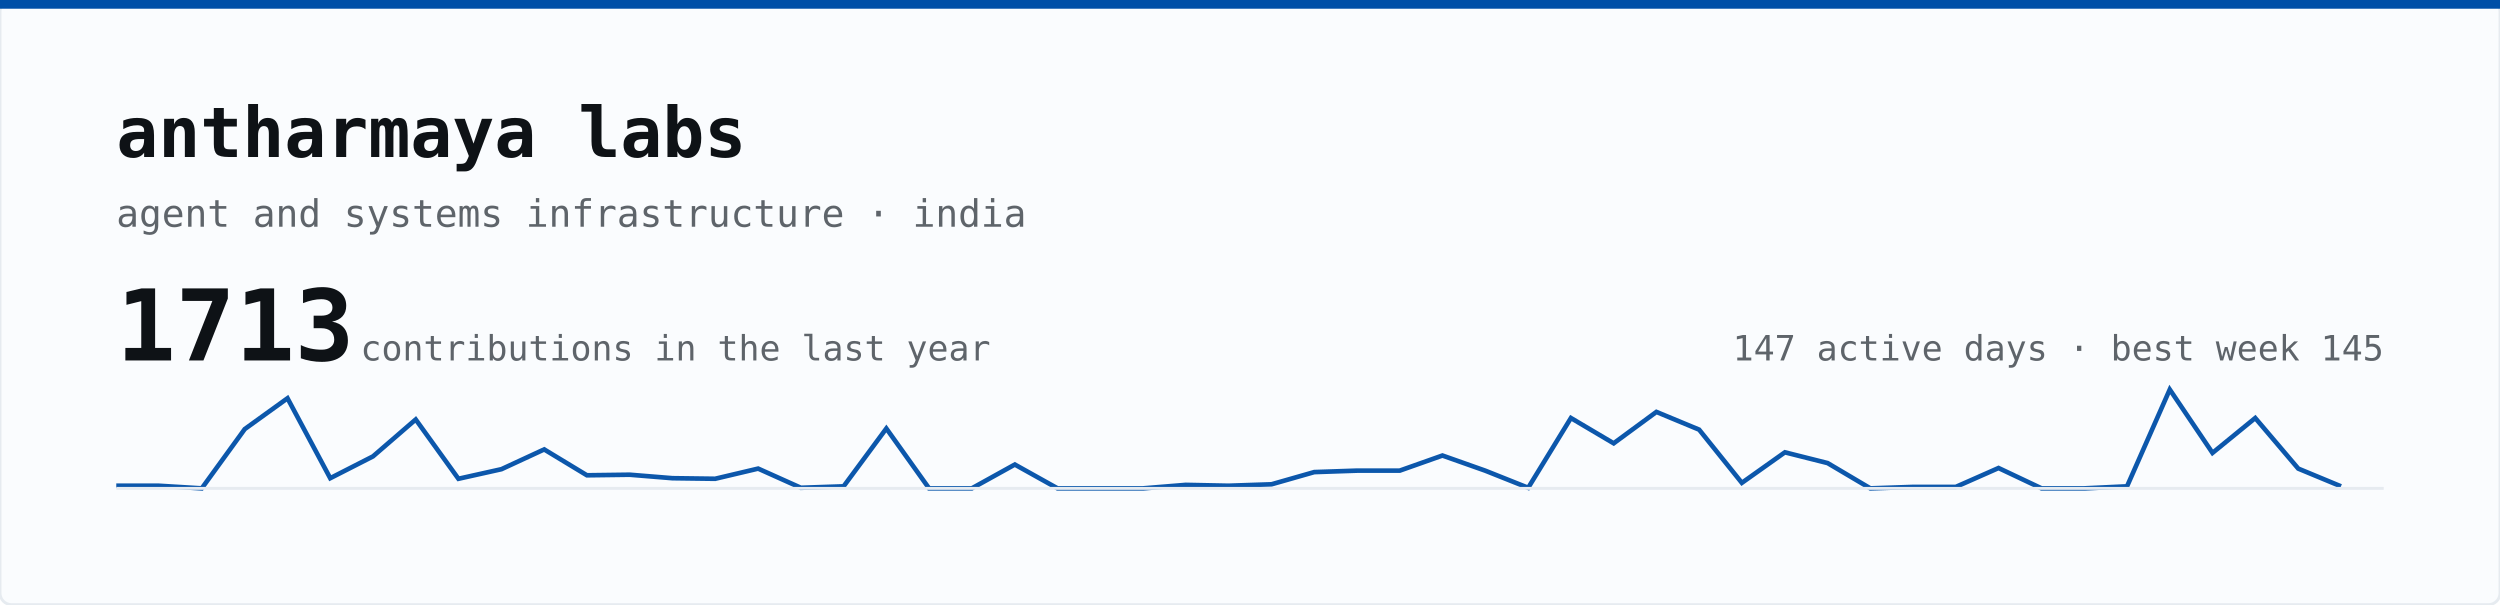
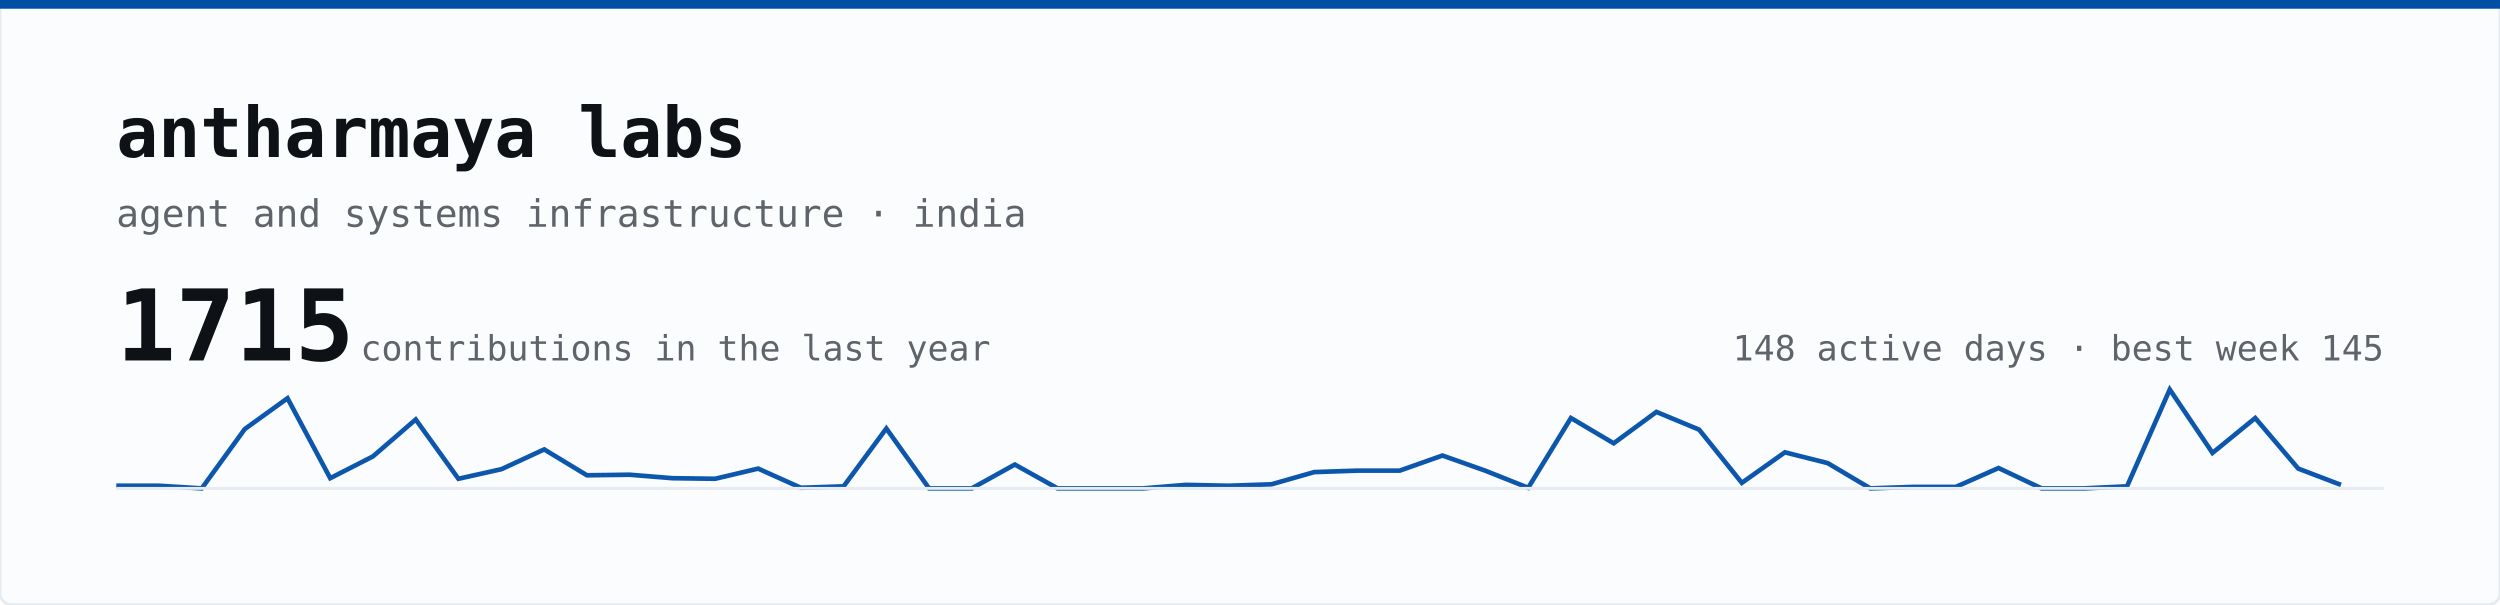
- <svg xmlns="http://www.w3.org/2000/svg" width="860" height="208" viewBox="0 0 860 208" role="img" aria-label="antharmaya labs. 1713 contributions in the last year.">
+ <svg xmlns="http://www.w3.org/2000/svg" width="860" height="208" viewBox="0 0 860 208" role="img" aria-label="antharmaya labs. 1715 contributions in the last year.">
  <rect width="860" height="208" rx="4" fill="#fafcfe" stroke="#e6ebf0" stroke-width="1" />
  <rect width="860" height="3" fill="#004fa7" />
  <text x="40" y="54" font-family="ui-monospace,SFMono-Regular,'SF Mono','JetBrains Mono',Menlo,Consolas,'DejaVu Sans Mono',monospace" font-size="24" font-weight="700" fill="#0e1216">antharmaya labs</text>
  <text x="40" y="78" font-family="ui-monospace,SFMono-Regular,'SF Mono','JetBrains Mono',Menlo,Consolas,'DejaVu Sans Mono',monospace" font-size="13" fill="#5e646a">agent and systems infrastructure · india</text>
-   <text x="40" y="124" font-family="ui-monospace,SFMono-Regular,'SF Mono','JetBrains Mono',Menlo,Consolas,'DejaVu Sans Mono',monospace" font-size="34" font-weight="700" fill="#0e1216">1713</text>
+   <text x="40" y="124" font-family="ui-monospace,SFMono-Regular,'SF Mono','JetBrains Mono',Menlo,Consolas,'DejaVu Sans Mono',monospace" font-size="34" font-weight="700" fill="#0e1216">1715</text>
  <text x="124" y="124" font-family="ui-monospace,SFMono-Regular,'SF Mono','JetBrains Mono',Menlo,Consolas,'DejaVu Sans Mono',monospace" font-size="12" fill="#5e646a">contributions in the last year</text>
-   <text x="820" y="124" font-family="ui-monospace,SFMono-Regular,'SF Mono','JetBrains Mono',Menlo,Consolas,'DejaVu Sans Mono',monospace" font-size="12" fill="#5e646a" text-anchor="end">147 active days  ·  best week 145</text>
-   <polyline points="40.0,167.1 54.7,167.1 69.4,168.0 84.2,147.6 98.9,137.0 113.6,164.5 128.3,157.0 143.0,144.3 157.7,164.7 172.5,161.4 187.2,154.6 201.9,163.5 216.6,163.3 231.3,164.5 246.0,164.7 260.8,161.2 275.5,167.8 290.2,167.3 304.9,147.4 319.6,168.0 334.3,168.0 349.1,159.8 363.8,168.0 378.5,168.0 393.2,168.0 407.9,166.8 422.6,167.1 437.4,166.6 452.1,162.4 466.8,161.9 481.5,161.9 496.2,156.7 510.9,161.9 525.7,167.8 540.4,143.8 555.1,152.5 569.8,141.7 584.5,147.8 599.2,166.1 614.0,155.6 628.7,159.3 643.4,168.0 658.1,167.5 672.8,167.5 687.5,161.0 702.3,168.0 717.0,168.0 731.7,167.3 746.4,134.0 761.1,155.8 775.8,143.8 790.6,161.2 805.3,167.3" fill="none" stroke="#004fa7" stroke-width="1.6" opacity="0.95" />
+   <text x="820" y="124" font-family="ui-monospace,SFMono-Regular,'SF Mono','JetBrains Mono',Menlo,Consolas,'DejaVu Sans Mono',monospace" font-size="12" fill="#5e646a" text-anchor="end">148 active days  ·  best week 145</text>
+   <polyline points="40.0,167.1 54.7,167.1 69.4,168.0 84.2,147.6 98.9,137.0 113.6,164.5 128.3,157.0 143.0,144.3 157.7,164.7 172.5,161.4 187.2,154.6 201.9,163.5 216.6,163.3 231.3,164.5 246.0,164.7 260.8,161.2 275.5,167.8 290.2,167.3 304.9,147.4 319.6,168.0 334.3,168.0 349.1,159.8 363.8,168.0 378.5,168.0 393.2,168.0 407.9,166.8 422.6,167.1 437.4,166.6 452.1,162.4 466.8,161.9 481.5,161.9 496.2,156.7 510.9,161.9 525.7,167.8 540.4,143.8 555.1,152.5 569.8,141.7 584.5,147.8 599.2,166.1 614.0,155.6 628.7,159.3 643.4,168.0 658.1,167.5 672.8,167.5 687.5,161.0 702.3,168.0 717.0,168.0 731.7,167.3 746.4,134.0 761.1,155.8 775.8,143.8 790.6,161.2 805.3,166.8" fill="none" stroke="#004fa7" stroke-width="1.6" opacity="0.95" />
  <line x1="40" y1="168" x2="820" y2="168" stroke="#e6ebf0" stroke-width="1" />
</svg>
